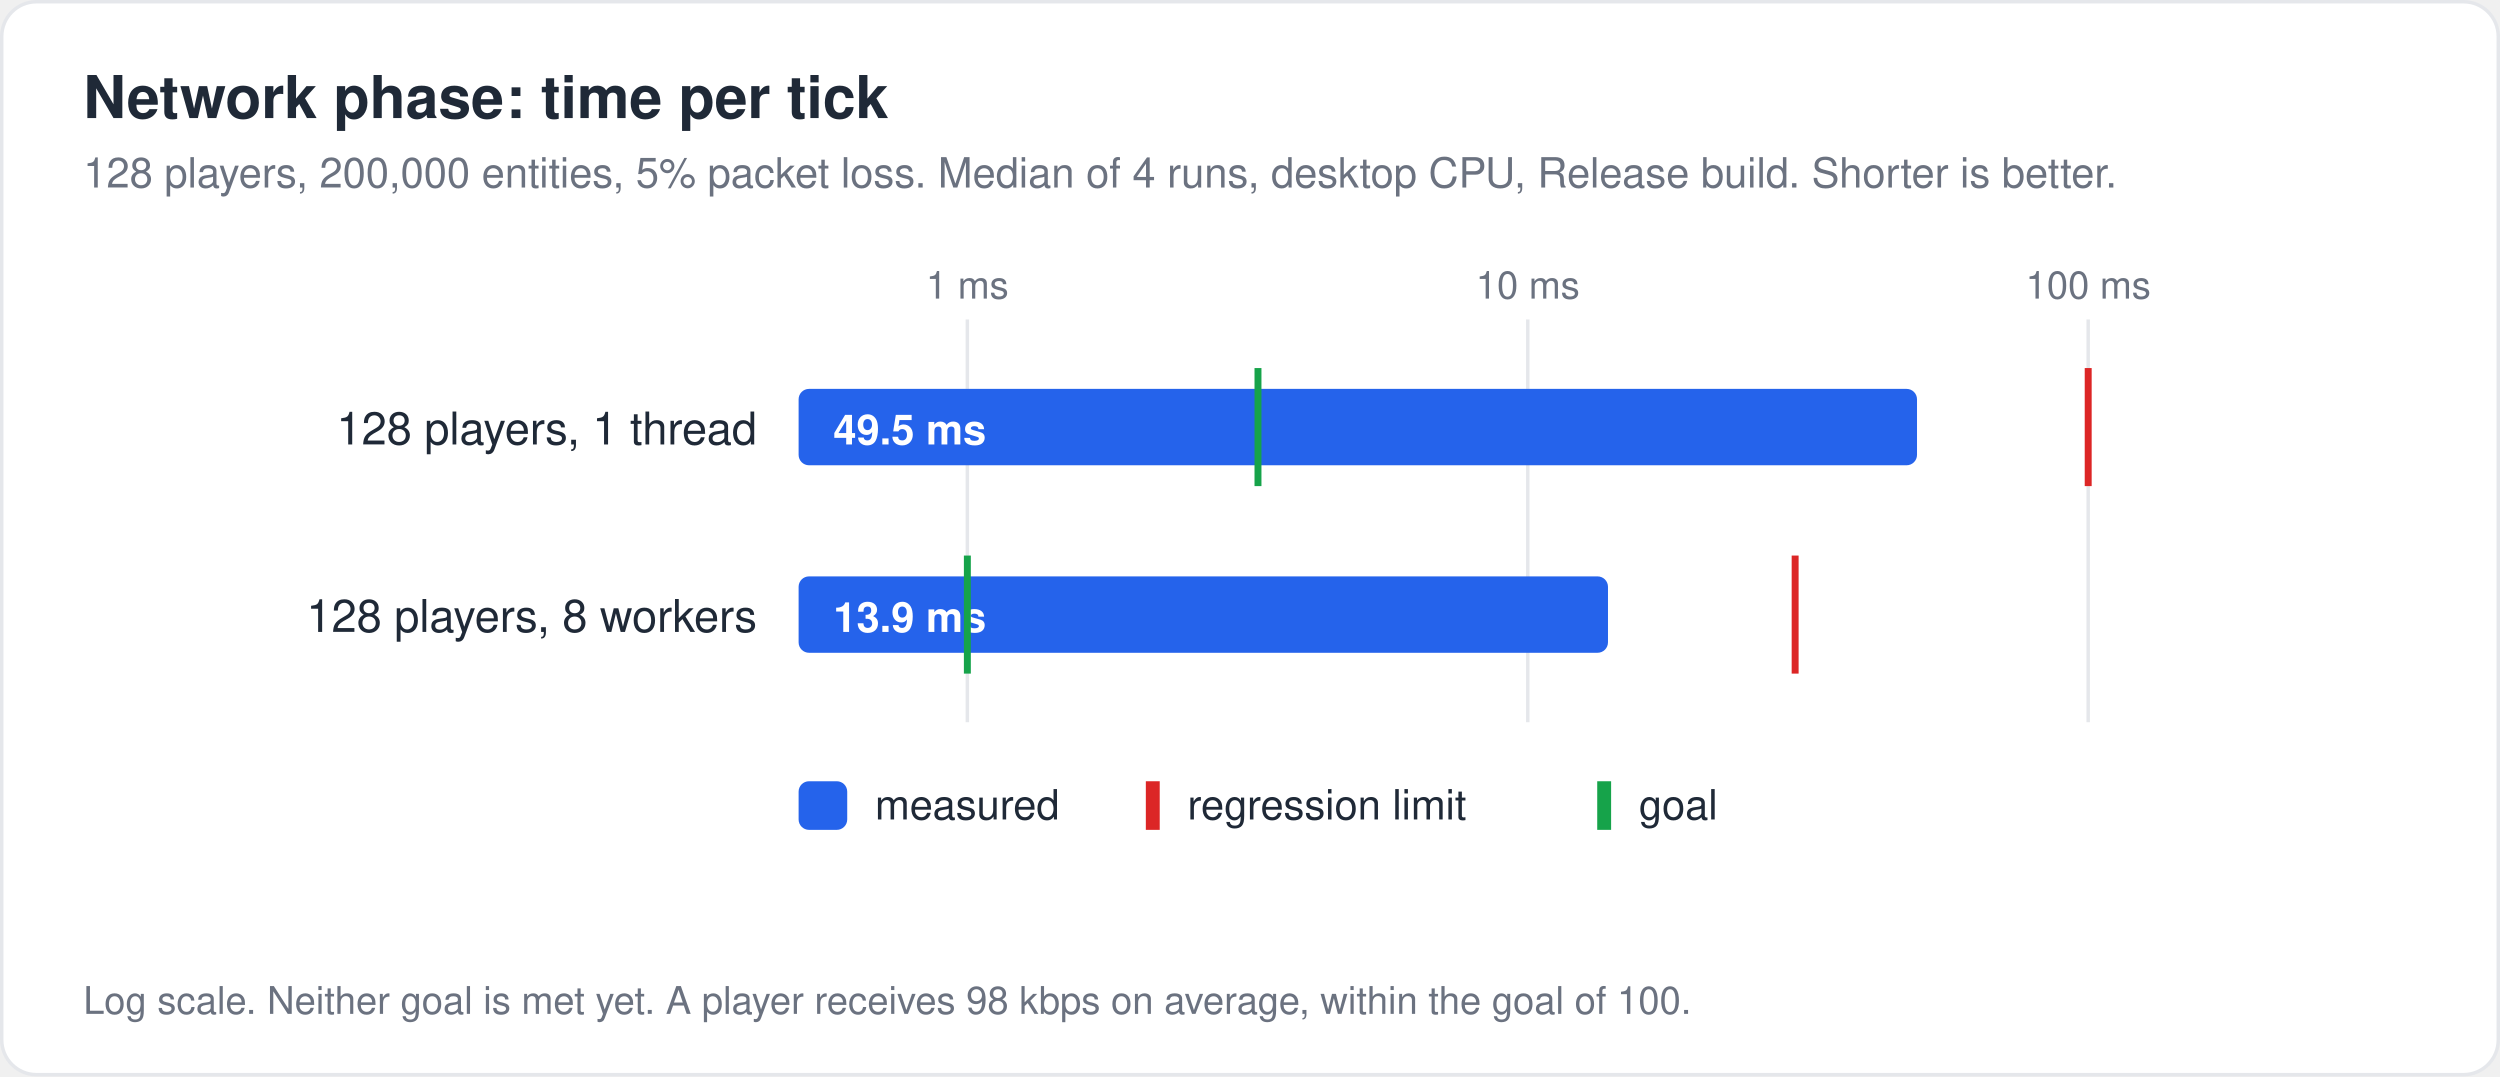
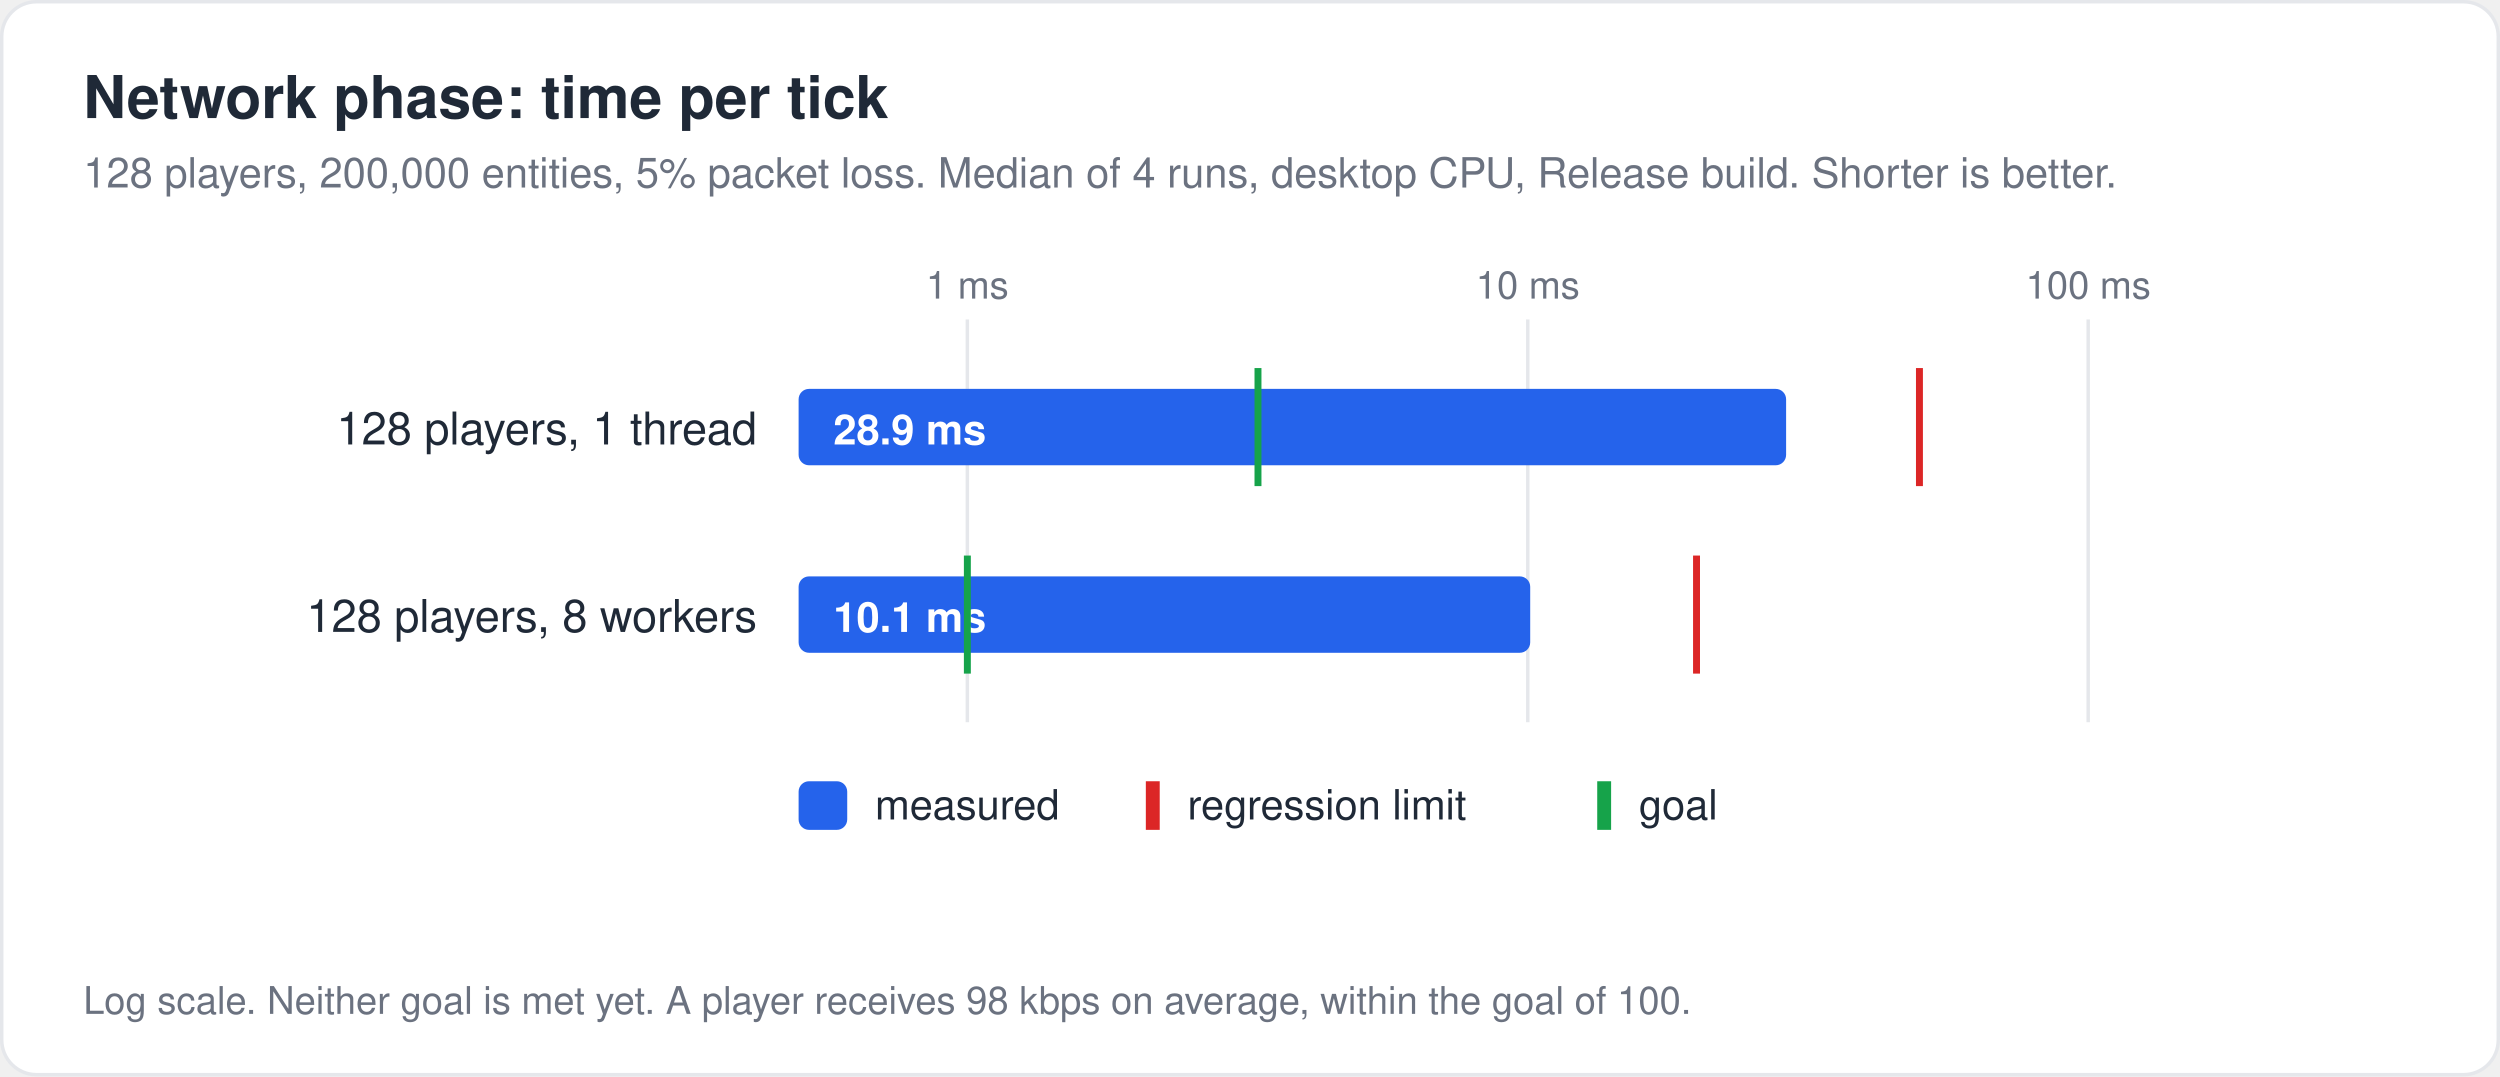
<svg xmlns="http://www.w3.org/2000/svg" width="720" height="310" viewBox="0 0 720 310" role="img" aria-label="Network phase: time per tick">
  <rect x="0.5" y="0.5" width="719" height="309" rx="10" fill="#ffffff" stroke="#e5e7eb" />
  <text x="24" y="34" font-size="17" fill="#1f2937" text-anchor="start" font-weight="bold" font-family="Segoe UI, Helvetica, Arial, sans-serif">Network phase: time per tick</text>
  <text x="24" y="54" font-size="12" fill="#6b7280" text-anchor="start" font-weight="normal" font-family="Segoe UI, Helvetica, Arial, sans-serif">128 players, 200,000 entities, 5% packet loss. Median of 4 runs, desktop CPU, Release build. Shorter is better.</text>
  <line x1="278.6" y1="92" x2="278.6" y2="208" stroke="#e5e7eb" />
  <text x="278.589" y="86" font-size="11" fill="#6b7280" text-anchor="middle" font-weight="normal" font-family="Segoe UI, Helvetica, Arial, sans-serif">1 ms</text>
  <line x1="440.0" y1="92" x2="440.0" y2="208" stroke="#e5e7eb" />
  <text x="440.0" y="86" font-size="11" fill="#6b7280" text-anchor="middle" font-weight="normal" font-family="Segoe UI, Helvetica, Arial, sans-serif">10 ms</text>
  <line x1="601.4" y1="92" x2="601.4" y2="208" stroke="#e5e7eb" />
  <text x="601.411" y="86" font-size="11" fill="#6b7280" text-anchor="middle" font-weight="normal" font-family="Segoe UI, Helvetica, Arial, sans-serif">100 ms</text>
  <text x="218" y="128" font-size="13" fill="#1f2937" text-anchor="end" font-weight="normal" font-family="Segoe UI, Helvetica, Arial, sans-serif">128 players, 1 thread</text>
-   <rect x="230" y="112" width="322.1" height="22" rx="3" fill="#2563eb" />
-   <text x="240" y="128" font-size="12" fill="#ffffff" text-anchor="start" font-weight="bold" font-family="Segoe UI, Helvetica, Arial, sans-serif">49.5 ms</text>
-   <line x1="601.4" y1="106" x2="601.4" y2="140" stroke="#dc2626" stroke-width="2" />
+   <rect x="230" y="112" width="284.4" height="22" rx="3" fill="#2563eb" />
+   <text x="240" y="128" font-size="12" fill="#ffffff" text-anchor="start" font-weight="bold" font-family="Segoe UI, Helvetica, Arial, sans-serif">28.9 ms</text>
+   <line x1="552.8" y1="106" x2="552.8" y2="140" stroke="#dc2626" stroke-width="2" />
  <line x1="362.3" y1="106" x2="362.3" y2="140" stroke="#16a34a" stroke-width="2" />
  <text x="218" y="182" font-size="13" fill="#1f2937" text-anchor="end" font-weight="normal" font-family="Segoe UI, Helvetica, Arial, sans-serif">128 players, 8 workers</text>
-   <rect x="230" y="166" width="233.1" height="22" rx="3" fill="#2563eb" />
-   <text x="240" y="182" font-size="12" fill="#ffffff" text-anchor="start" font-weight="bold" font-family="Segoe UI, Helvetica, Arial, sans-serif">13.9 ms</text>
-   <line x1="517.0" y1="160" x2="517.0" y2="194" stroke="#dc2626" stroke-width="2" />
+   <rect x="230" y="166" width="210.7" height="22" rx="3" fill="#2563eb" />
+   <text x="240" y="182" font-size="12" fill="#ffffff" text-anchor="start" font-weight="bold" font-family="Segoe UI, Helvetica, Arial, sans-serif">10.1 ms</text>
+   <line x1="488.6" y1="160" x2="488.6" y2="194" stroke="#dc2626" stroke-width="2" />
  <line x1="278.6" y1="160" x2="278.6" y2="194" stroke="#16a34a" stroke-width="2" />
  <rect x="230" y="225" width="14" height="14" rx="3" fill="#2563eb" />
  <text x="252" y="236" font-size="12" fill="#1f2937" text-anchor="start" font-weight="normal" font-family="Segoe UI, Helvetica, Arial, sans-serif">measured</text>
  <rect x="330" y="225" width="4" height="14" fill="#dc2626" />
  <text x="342" y="236" font-size="12" fill="#1f2937" text-anchor="start" font-weight="normal" font-family="Segoe UI, Helvetica, Arial, sans-serif">regression limit</text>
  <rect x="460" y="225" width="4" height="14" fill="#16a34a" />
  <text x="472" y="236" font-size="12" fill="#1f2937" text-anchor="start" font-weight="normal" font-family="Segoe UI, Helvetica, Arial, sans-serif">goal</text>
  <text x="24" y="292" font-size="11" fill="#6b7280" text-anchor="start" font-weight="normal" font-family="Segoe UI, Helvetica, Arial, sans-serif">Log scale. Neither goal is met yet. A player receives 98 kbps on average, within the goal of 100.</text>
</svg>
